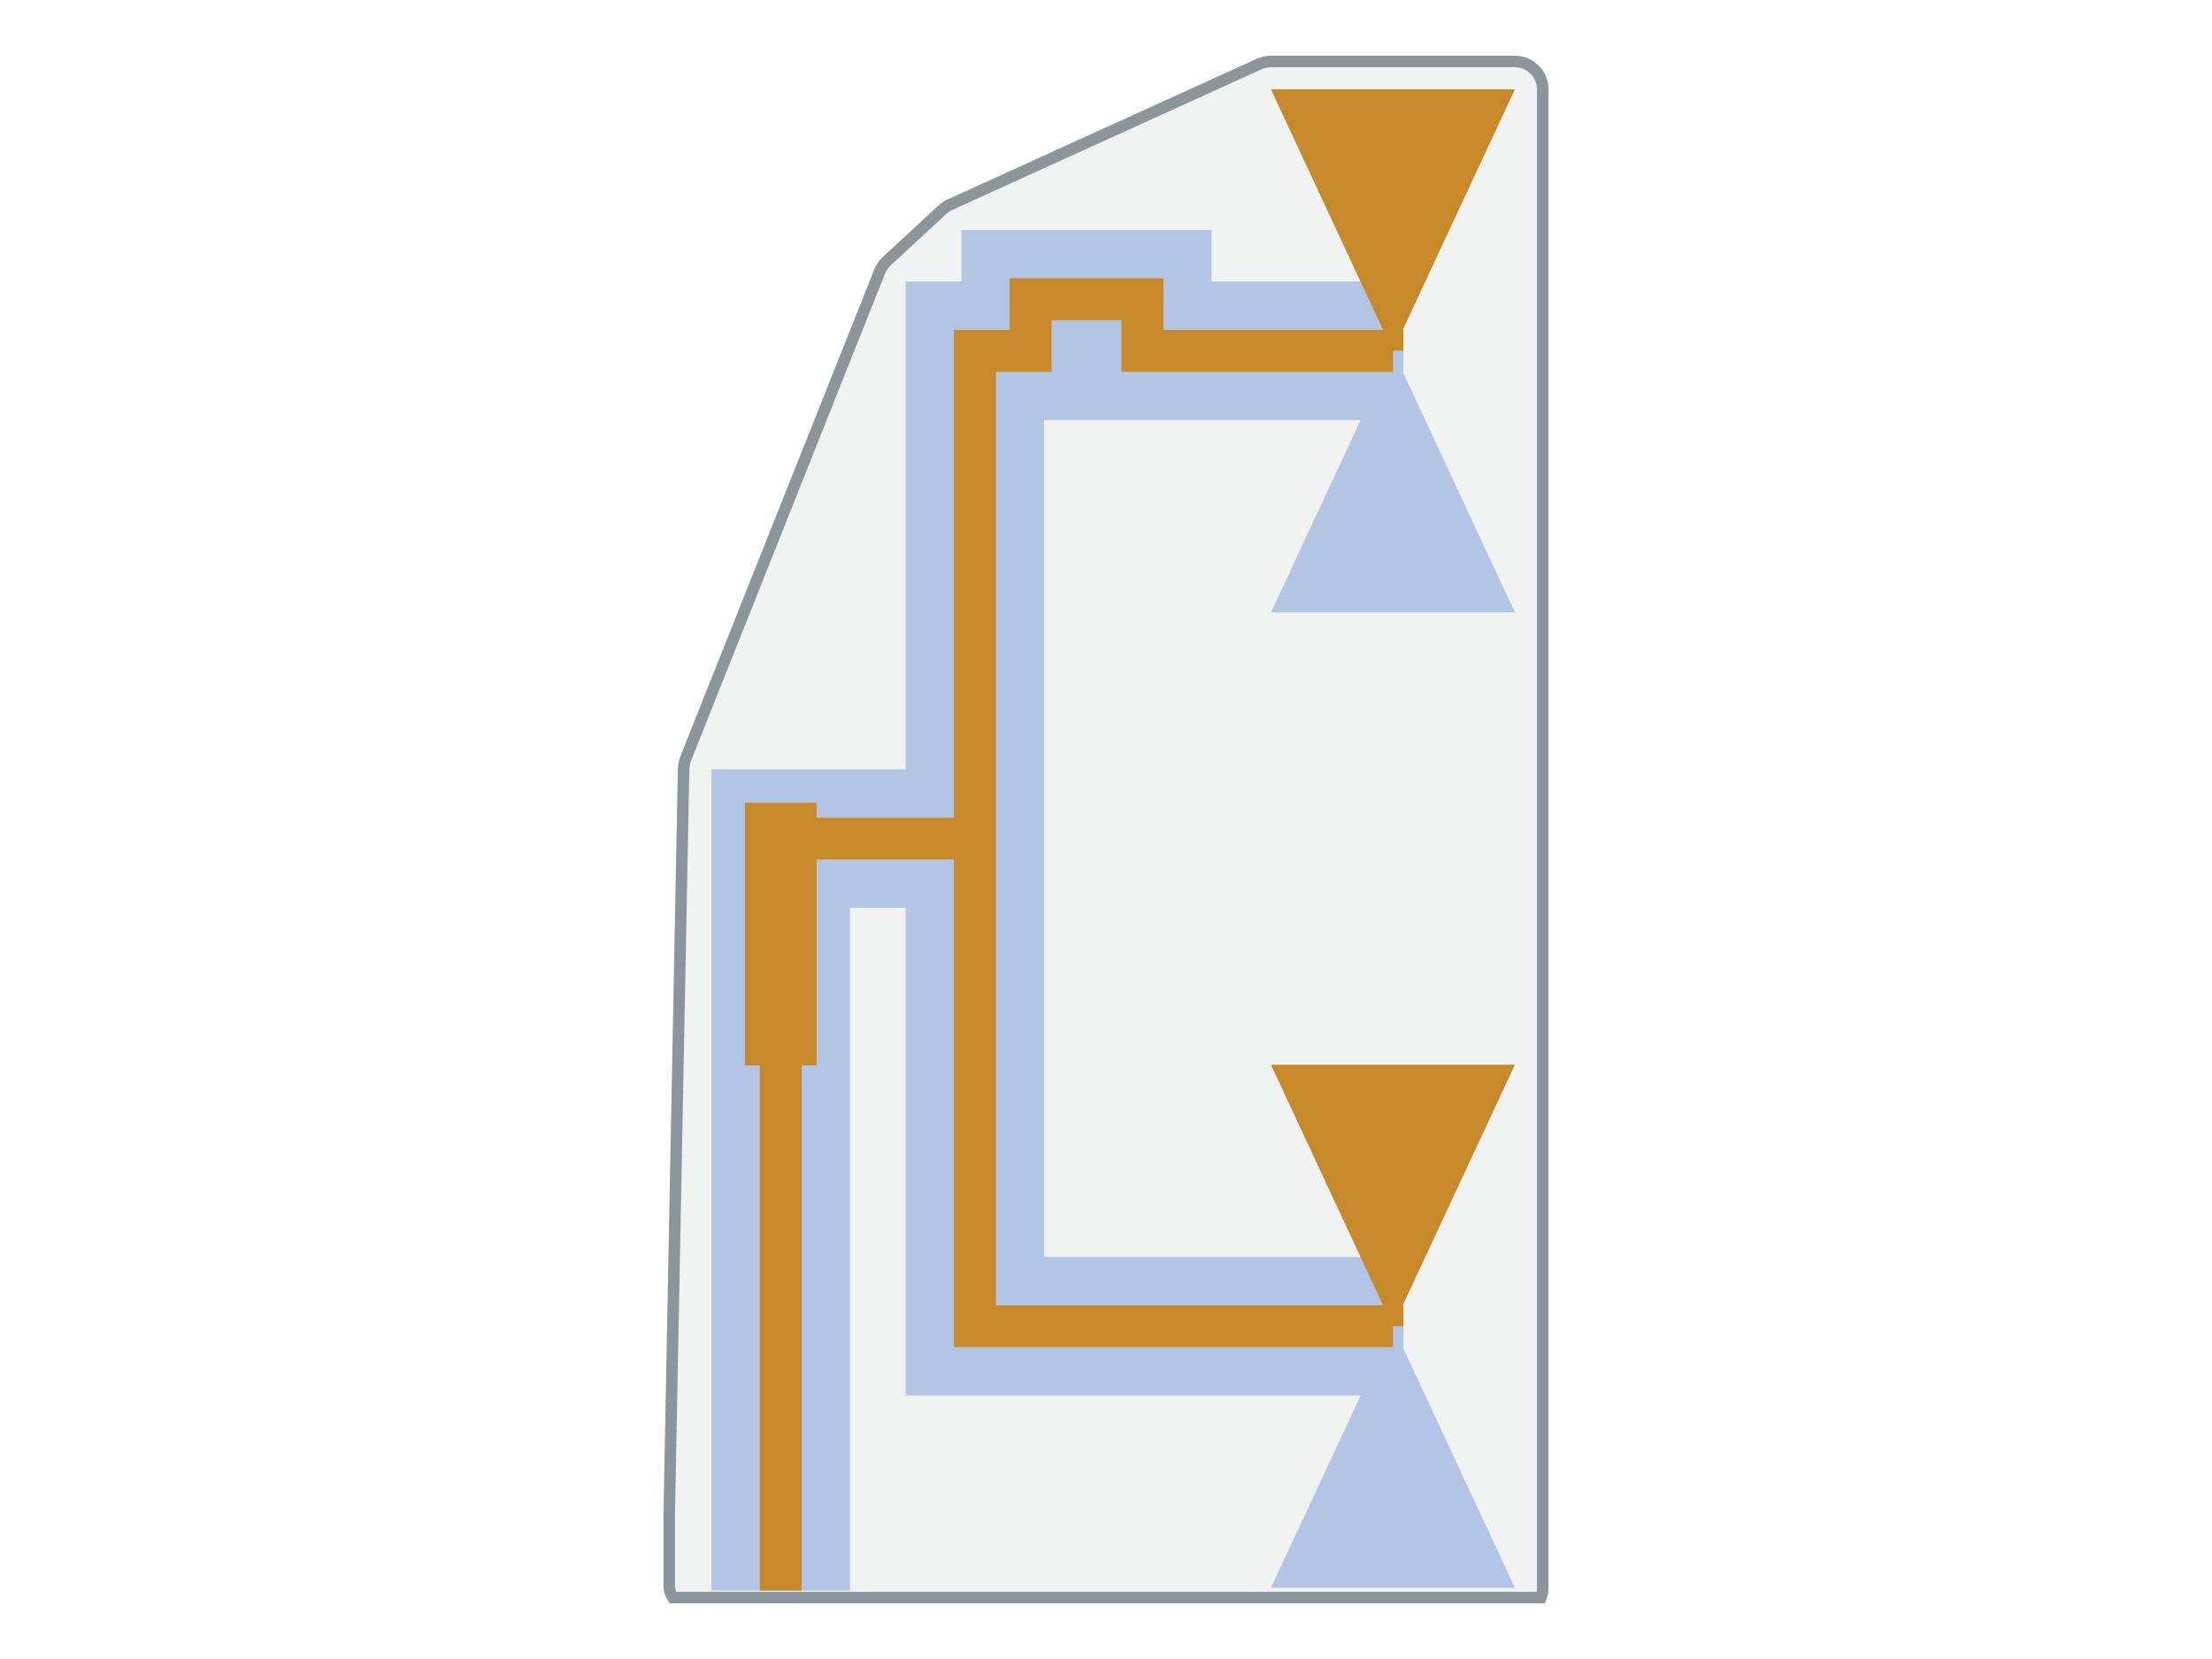
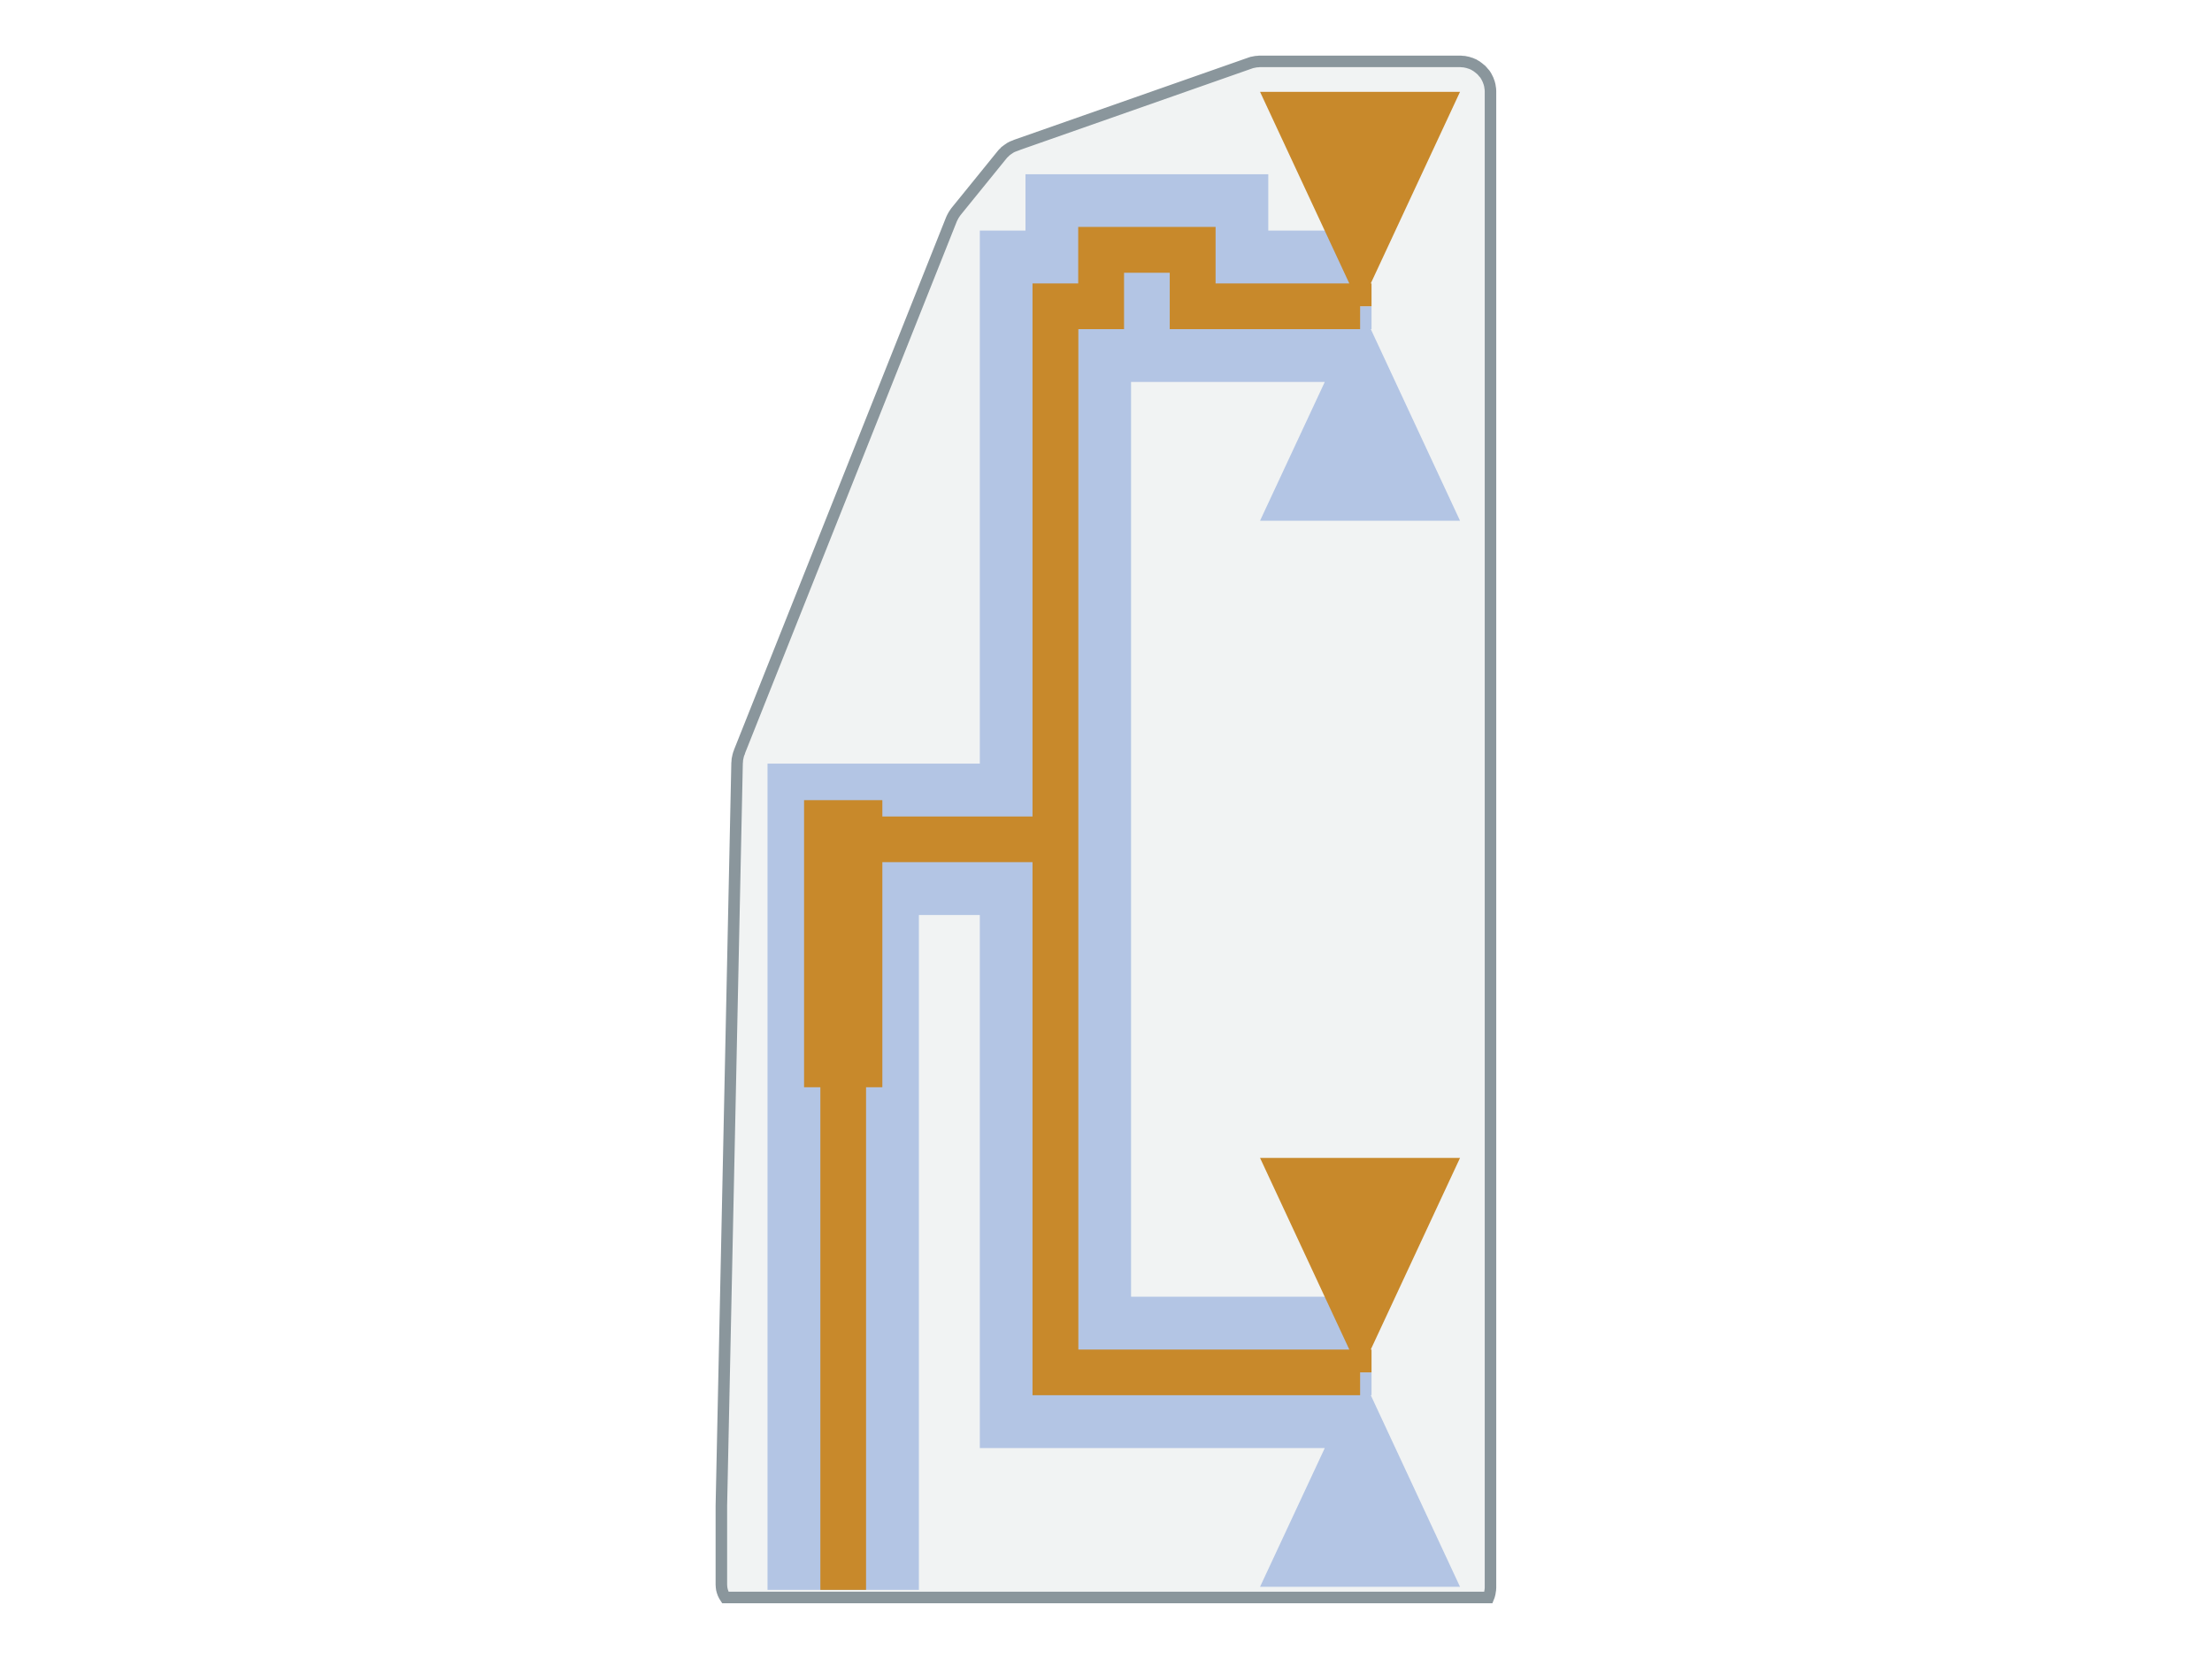
- <svg xmlns="http://www.w3.org/2000/svg" viewBox="-12.41 -4.41 71.51 119.06" width="160" height="120" preserveAspectRatio="xMidYMid meet" role="img" aria-label="Array de 2 dipolos bowtie con línea de retardo">
-   <path d="M-7.81,110.13L-7.88,109.99L-7.93,109.85L-7.97,109.70L-7.99,109.55L-8.00,109.39L-8.00,104.25L-8.00,104.23L-6.97,50.82L-6.97,50.78L-6.96,50.68L-6.95,50.53L-6.94,50.48L-6.91,50.34L-6.90,50.29L-6.86,50.15L-6.82,50.06L-6.81,50.01L7.10,15.08L7.14,14.99L7.17,14.93L7.24,14.80L7.27,14.75L7.35,14.63L7.38,14.59L7.47,14.48L7.51,14.44L7.60,14.34L11.55,10.69L11.56,10.68L11.64,10.60L11.76,10.51L11.80,10.48L11.92,10.40L11.96,10.37L12.09,10.30L12.19,10.26L12.21,10.25L34.35,0.18L34.46,0.14L34.52,0.12L34.66,0.07L34.71,0.06L34.86,0.03L34.91,0.02L35.06,0.01L35.15,0.00L35.22,0.00L52.65,0.00L52.73,0.00L52.81,0.01L52.96,0.02L53.01,0.03L53.16,0.06L53.21,0.07L53.35,0.12L53.40,0.13L53.54,0.19L53.58,0.21L53.71,0.29L53.76,0.31L53.88,0.40L53.92,0.43L54.04,0.53L54.07,0.56L54.18,0.67L54.21,0.71L54.30,0.82L54.33,0.86L54.41,0.99L54.44,1.03L54.51,1.17L54.53,1.21L54.58,1.35L54.59,1.40L54.63,1.55L54.65,1.60L54.67,1.74L54.68,1.79L54.69,1.94L54.69,2.06L54.69,2.08L54.69,109.46L54.69,109.48L54.69,109.60L54.68,109.75L54.67,109.80L54.65,109.94L54.63,109.99L54.59,110.14L54.58,110.19L54.56,110.24L-7.74,110.24L-7.81,110.13Z" fill="rgba(138,150,156,0.12)" fill-rule="evenodd" stroke="#8a969c" stroke-width="0.827" />
-   <path d="M44.64,92.27L52.69,109.54L35.18,109.54L41.62,95.74L8.97,95.74L8.97,60.74L4.97,60.74L4.97,72.05L4.97,109.74L-4.97,109.74L-4.97,72.05L-4.97,50.80L0.00,50.80L4.97,50.80L8.97,50.80L8.97,15.80L12.97,15.80L12.97,12.10L30.92,12.10L30.92,15.80L43.94,15.80L43.94,20.77L44.69,20.77L44.69,22.27L44.64,22.27L52.69,39.54L35.18,39.54L41.62,25.74L22.90,25.74L20.98,25.74L18.90,25.74L18.90,50.80L18.90,60.74L18.90,85.80L43.94,85.80L43.94,90.77L44.69,90.77L44.69,92.27L44.64,92.27Z" fill="#7f9ed6" fill-opacity="0.55" fill-rule="evenodd" />
-   <path d="M-1.50,109.74L-1.50,72.05L-2.57,72.05L-2.57,53.20L2.57,53.20L2.57,54.27L12.43,54.27L12.43,19.27L16.43,19.27L16.43,15.56L27.46,15.56L27.46,19.27L43.23,19.27L35.18,2.00L52.69,2.00L44.64,19.27L44.69,19.27L44.69,20.77L43.94,20.77L43.94,22.27L24.45,22.27L24.45,18.57L19.44,18.57L19.44,22.27L15.44,22.27L15.44,54.27L15.44,57.27L15.44,89.27L43.23,89.27L35.18,72.00L52.69,72.00L44.64,89.27L44.69,89.27L44.69,90.77L43.94,90.77L43.94,92.27L12.43,92.27L12.43,57.27L2.57,57.27L2.57,72.05L1.50,72.05L1.50,109.74L-1.50,109.74Z" fill="#c8892b" fill-rule="evenodd" />
+ <svg xmlns="http://www.w3.org/2000/svg" viewBox="-12.03 -4.03 58.57 108.93" width="160" height="120" preserveAspectRatio="xMidYMid meet" role="img" aria-label="Array de 2 dipolos bowtie con línea de retardo">
+   <path d="M-7.81,100.75L-7.88,100.61L-7.93,100.47L-7.97,100.32L-7.99,100.17L-8.00,100.01L-8.00,94.88L-8.00,94.84L-6.97,46.13L-6.97,46.09L-6.96,45.99L-6.95,45.84L-6.94,45.79L-6.91,45.65L-6.90,45.60L-6.86,45.46L-6.82,45.37L-6.81,45.32L7.10,10.39L7.14,10.30L7.17,10.24L7.24,10.11L7.27,10.06L7.35,9.94L7.40,9.87L7.44,9.82L10.40,6.17L10.45,6.11L10.50,6.05L10.61,5.95L10.64,5.91L10.76,5.82L10.80,5.79L10.92,5.71L10.96,5.68L11.09,5.61L11.14,5.59L11.27,5.54L11.38,5.50L11.39,5.49L26.72,0.11L26.84,0.07L26.90,0.06L27.05,0.03L27.10,0.02L27.25,0.01L27.33,0.00L27.41,0.00L40.46,0.00L40.54,0.00L40.63,0.01L40.78,0.02L40.83,0.03L40.97,0.06L41.02,0.07L41.17,0.12L41.21,0.13L41.35,0.19L41.40,0.21L41.53,0.29L41.57,0.31L41.69,0.40L41.73,0.43L41.85,0.53L41.89,0.56L41.99,0.67L42.02,0.71L42.12,0.82L42.15,0.86L42.23,0.99L42.25,1.03L42.32,1.17L42.34,1.21L42.39,1.35L42.41,1.40L42.45,1.55L42.46,1.60L42.48,1.74L42.49,1.79L42.50,1.94L42.50,2.06L42.50,2.08L42.50,100.08L42.50,100.10L42.50,100.22L42.49,100.37L42.48,100.42L42.46,100.56L42.45,100.61L42.41,100.76L42.39,100.81L42.37,100.86L-7.74,100.86L-7.81,100.75Z" fill="rgba(138,150,156,0.12)" fill-rule="evenodd" stroke="#8a969c" stroke-width="0.756" />
+   <path d="M34.64,87.58L40.50,100.16L27.37,100.16L31.62,91.05L8.97,91.05L8.97,56.05L4.97,56.05L4.97,67.36L4.97,100.36L-4.97,100.36L-4.97,67.36L-4.97,46.11L0.00,46.11L4.97,46.11L8.97,46.11L8.97,11.11L11.97,11.11L11.97,7.41L27.91,7.41L27.91,11.11L33.94,11.11L33.94,16.08L34.69,16.08L34.69,17.58L34.64,17.58L40.50,30.16L27.37,30.16L31.62,21.05L21.90,21.05L18.90,21.05L18.90,46.11L18.90,56.05L18.90,81.11L33.94,81.11L33.94,86.08L34.69,86.08L34.69,87.58L34.64,87.58Z" fill="#7f9ed6" fill-opacity="0.55" fill-rule="evenodd" />
+   <path d="M-1.50,100.36L-1.50,67.36L-2.57,67.36L-2.57,48.51L2.57,48.51L2.57,49.58L12.43,49.58L12.43,14.58L15.43,14.58L15.43,10.87L24.45,10.87L24.45,14.58L33.23,14.58L27.37,2.00L40.50,2.00L34.64,14.58L34.69,14.58L34.69,16.08L33.94,16.08L33.94,17.58L21.44,17.58L21.44,13.88L18.44,13.88L18.44,17.58L15.44,17.58L15.44,49.58L15.44,52.58L15.44,84.58L33.23,84.58L27.37,72.00L40.50,72.00L34.64,84.58L34.69,84.58L34.69,86.08L33.94,86.08L33.94,87.58L12.43,87.58L12.43,52.58L2.57,52.58L2.57,67.36L1.50,67.36L1.50,100.36L-1.50,100.36Z" fill="#c8892b" fill-rule="evenodd" />
</svg>
